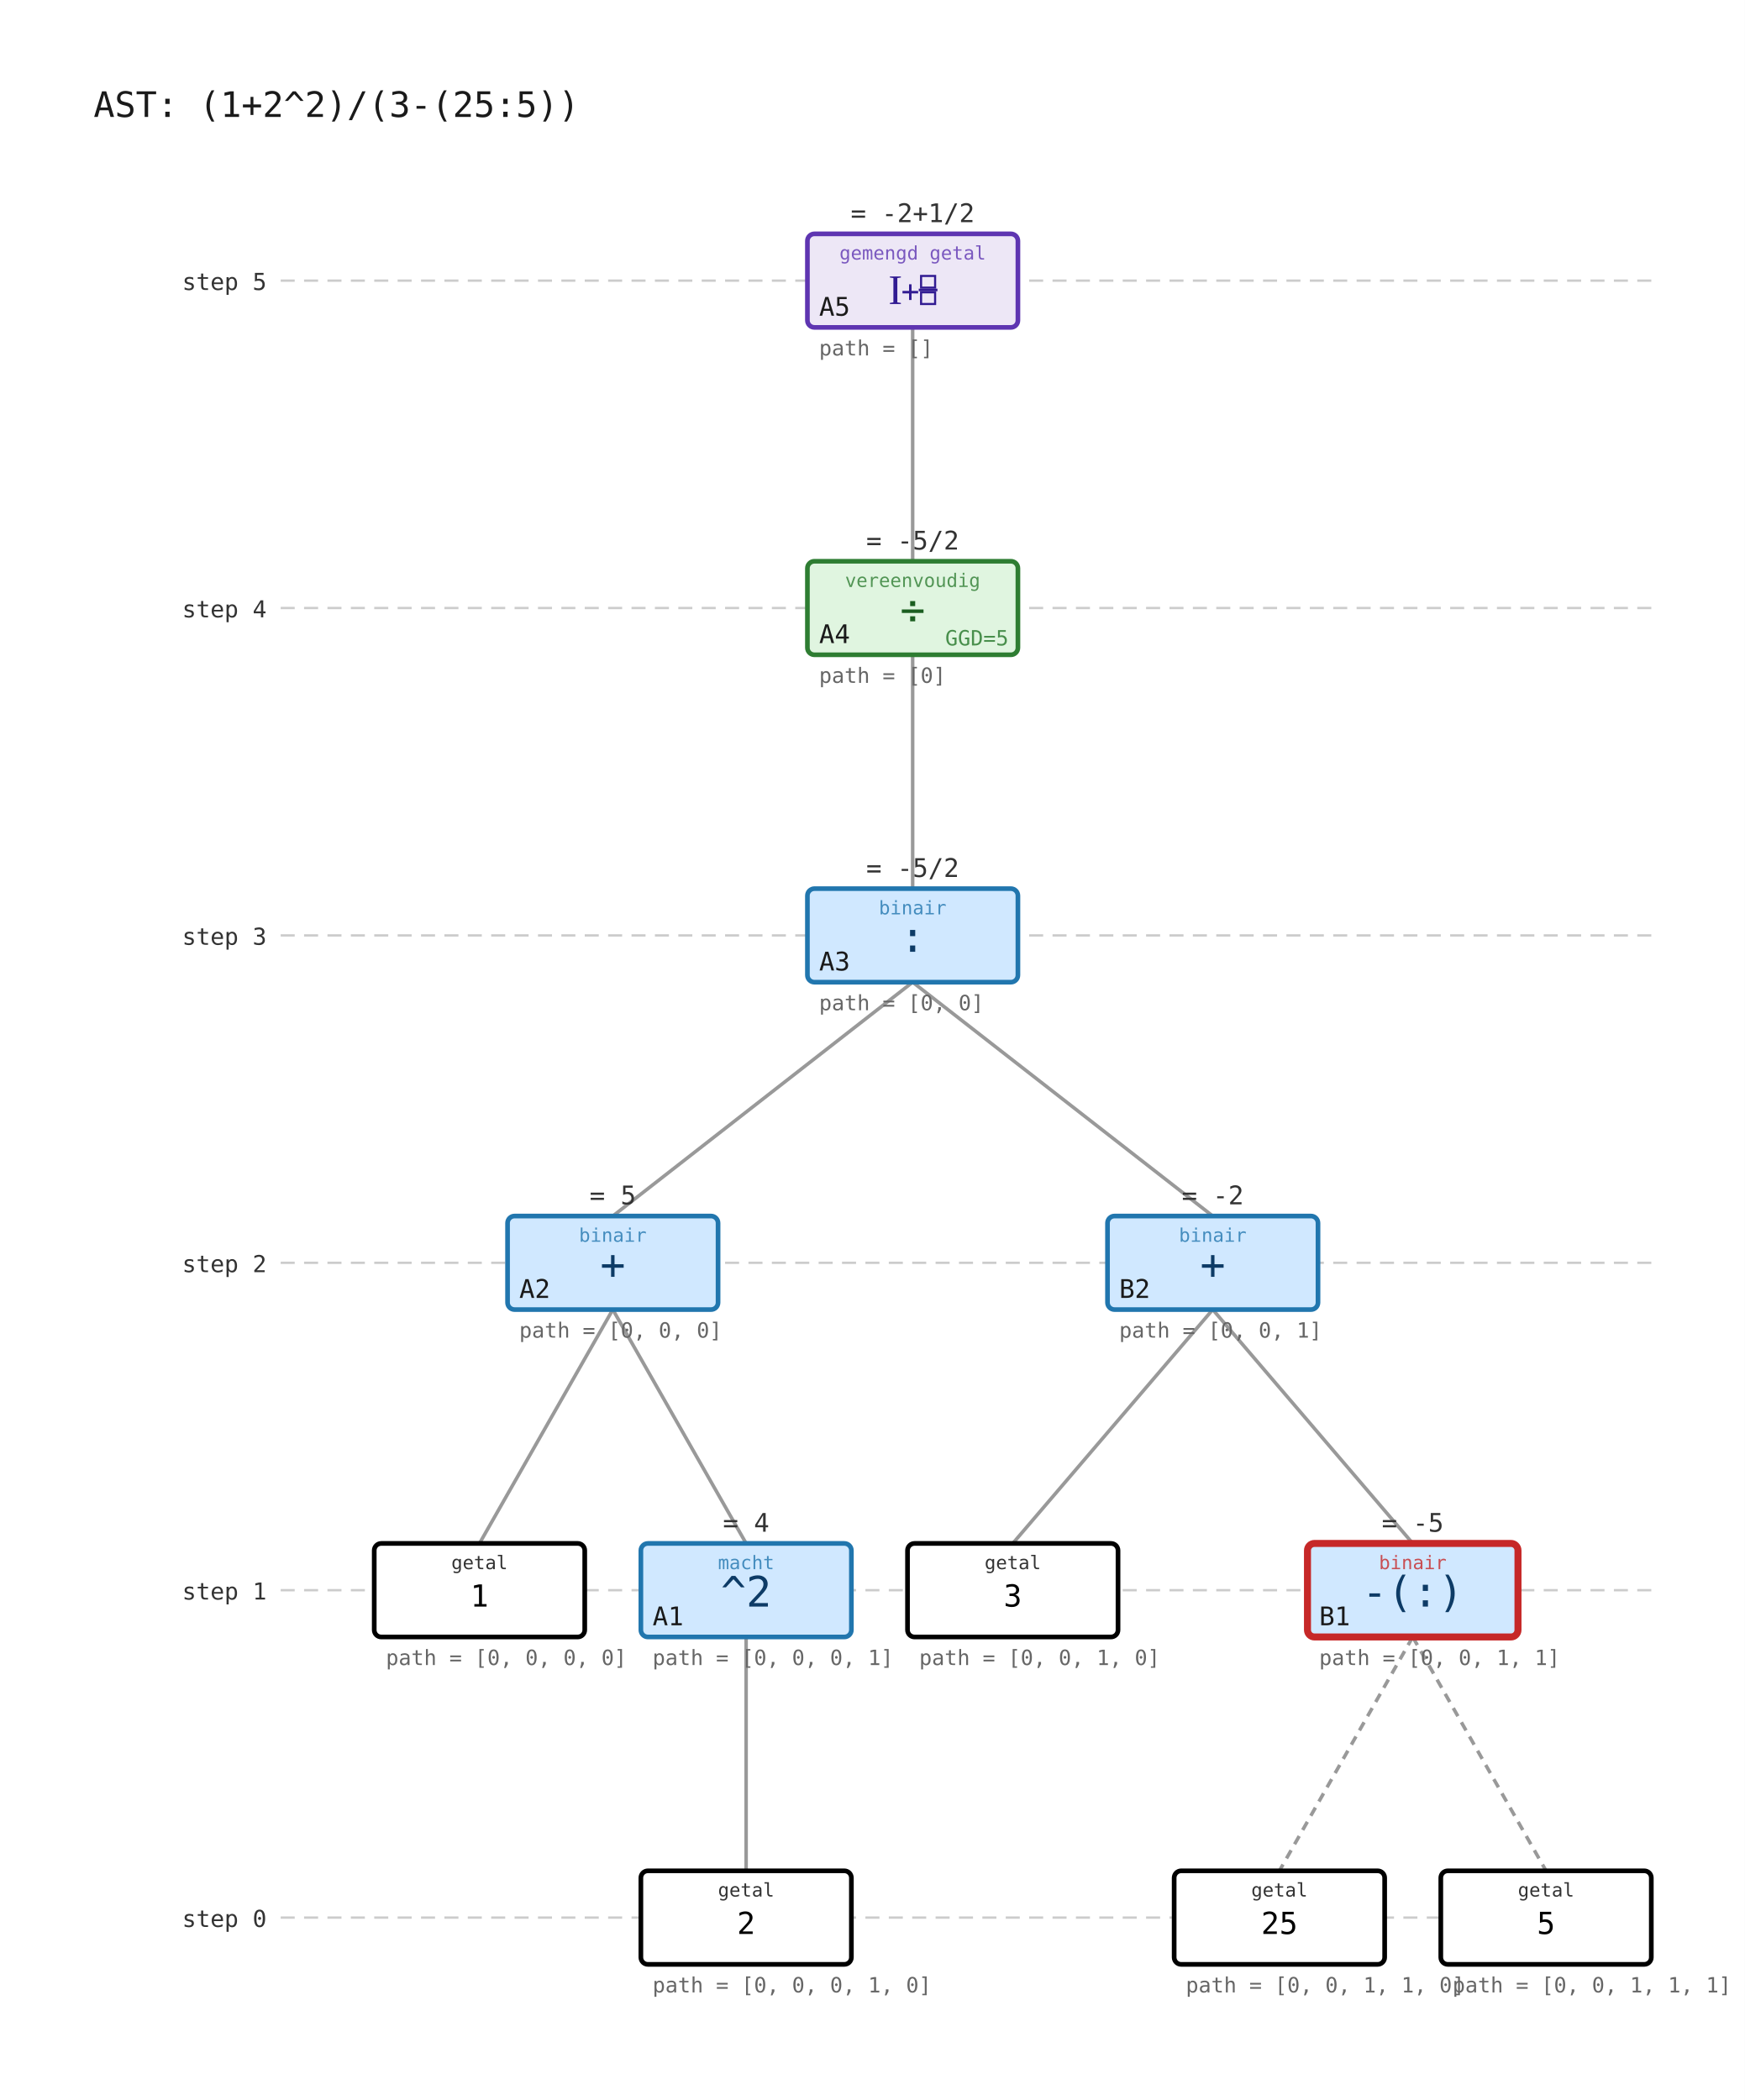
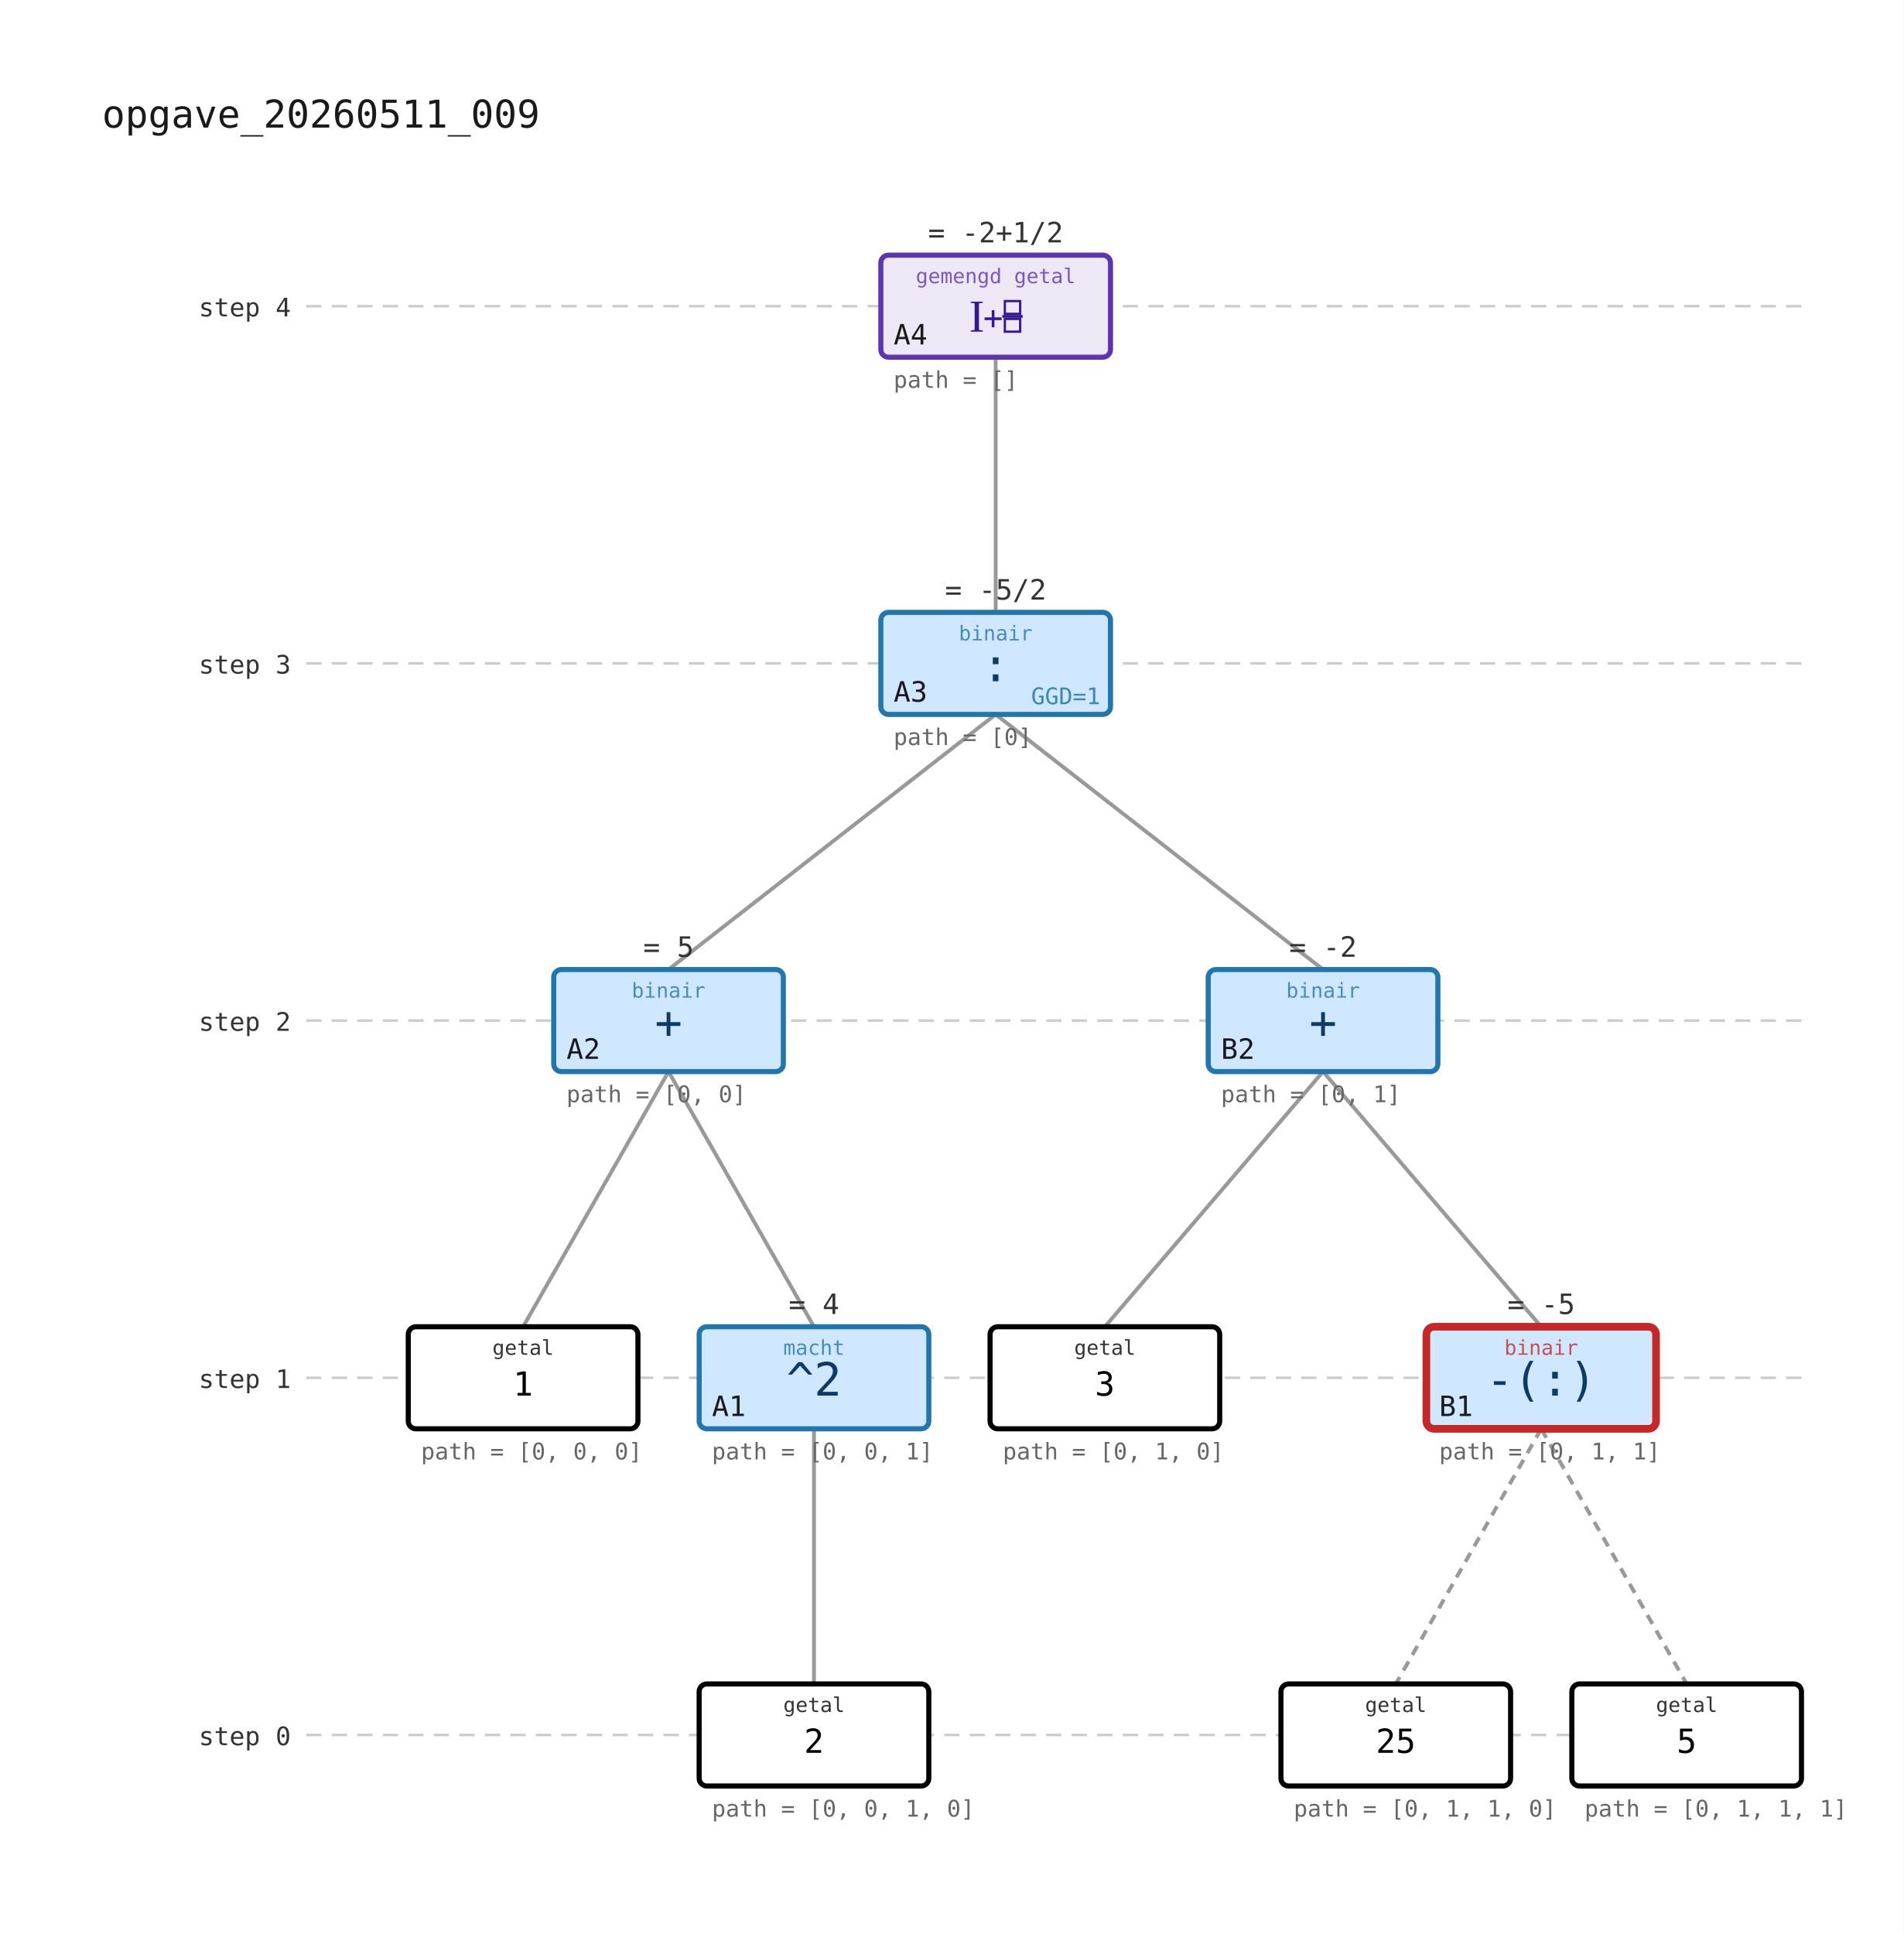
- <svg xmlns="http://www.w3.org/2000/svg" width="746" height="898" viewBox="0 0 746 898">
+ <svg xmlns="http://www.w3.org/2000/svg" width="746" height="758" viewBox="0 0 746 758">
  <rect width="100%" height="100%" fill="#FFFFFF" />
-   <text x="40" y="50" font-family="JetBrains Mono, Consolas, monospace" font-size="15" font-weight="500" fill="#1a1a1a">AST: (1+2^2)/(3-(25:5))</text>
-   <line x1="120" y1="820" x2="706" y2="820" stroke="#CCCCCC" stroke-width="1" stroke-dasharray="6,4" />
-   <text x="114" y="824" text-anchor="end" font-family="JetBrains Mono, Consolas, monospace" font-size="10" font-weight="500" fill="#333">step 0</text>
+   <text x="40" y="50" font-family="JetBrains Mono, Consolas, monospace" font-size="15" font-weight="500" fill="#1a1a1a">opgave_20260511_009</text>
  <line x1="120" y1="680" x2="706" y2="680" stroke="#CCCCCC" stroke-width="1" stroke-dasharray="6,4" />
-   <text x="114" y="684" text-anchor="end" font-family="JetBrains Mono, Consolas, monospace" font-size="10" font-weight="500" fill="#333">step 1</text>
+   <text x="114" y="684" text-anchor="end" font-family="JetBrains Mono, Consolas, monospace" font-size="10" font-weight="500" fill="#333">step 0</text>
  <line x1="120" y1="540" x2="706" y2="540" stroke="#CCCCCC" stroke-width="1" stroke-dasharray="6,4" />
-   <text x="114" y="544" text-anchor="end" font-family="JetBrains Mono, Consolas, monospace" font-size="10" font-weight="500" fill="#333">step 2</text>
+   <text x="114" y="544" text-anchor="end" font-family="JetBrains Mono, Consolas, monospace" font-size="10" font-weight="500" fill="#333">step 1</text>
  <line x1="120" y1="400" x2="706" y2="400" stroke="#CCCCCC" stroke-width="1" stroke-dasharray="6,4" />
-   <text x="114" y="404" text-anchor="end" font-family="JetBrains Mono, Consolas, monospace" font-size="10" font-weight="500" fill="#333">step 3</text>
+   <text x="114" y="404" text-anchor="end" font-family="JetBrains Mono, Consolas, monospace" font-size="10" font-weight="500" fill="#333">step 2</text>
  <line x1="120" y1="260" x2="706" y2="260" stroke="#CCCCCC" stroke-width="1" stroke-dasharray="6,4" />
-   <text x="114" y="264" text-anchor="end" font-family="JetBrains Mono, Consolas, monospace" font-size="10" font-weight="500" fill="#333">step 4</text>
+   <text x="114" y="264" text-anchor="end" font-family="JetBrains Mono, Consolas, monospace" font-size="10" font-weight="500" fill="#333">step 3</text>
  <line x1="120" y1="120" x2="706" y2="120" stroke="#CCCCCC" stroke-width="1" stroke-dasharray="6,4" />
-   <text x="114" y="124" text-anchor="end" font-family="JetBrains Mono, Consolas, monospace" font-size="10" font-weight="500" fill="#333">step 5</text>
+   <text x="114" y="124" text-anchor="end" font-family="JetBrains Mono, Consolas, monospace" font-size="10" font-weight="500" fill="#333">step 4</text>
  <line x1="390.2" y1="140" x2="390.2" y2="240" stroke="#999" stroke-width="1.5" stroke-dasharray="none" />
  <rect x="345.2" y="100" width="90" height="40" rx="3" ry="3" fill="#EDE7F6" stroke="#5E35B1" stroke-width="2" />
  <text x="382.8" y="130.0" text-anchor="middle" font-family="Times New Roman, serif" font-size="18" font-weight="500" fill="#311B92">I</text>
  <text x="389.2" y="129.0" text-anchor="middle" font-family="JetBrains Mono, Consolas, monospace" font-size="13" font-weight="500" fill="#311B92">+</text>
  <rect x="393.8" y="118.0" width="6" height="5" stroke="#311B92" stroke-width="0.9" fill="none" />
  <line x1="392.8" y1="124.0" x2="400.8" y2="124.0" stroke="#311B92" stroke-width="1.1" />
  <rect x="393.8" y="125.0" width="6" height="5" stroke="#311B92" stroke-width="0.9" fill="none" />
  <text x="390.2" y="111" text-anchor="middle" font-family="JetBrains Mono, Consolas, monospace" font-size="8" fill="#5E35B1" opacity="0.8">gemengd getal</text>
-   <text x="350.2" y="135" text-anchor="start" font-family="JetBrains Mono, Consolas, monospace" font-size="11" font-weight="500" fill="#1a1a1a">A5</text>
+   <text x="350.2" y="135" text-anchor="start" font-family="JetBrains Mono, Consolas, monospace" font-size="11" font-weight="500" fill="#1a1a1a">A4</text>
  <text x="350.2" y="152" text-anchor="start" font-family="JetBrains Mono, Consolas, monospace" font-size="9" font-weight="400" fill="#666">path = []</text>
  <text x="390.2" y="95" text-anchor="middle" font-family="JetBrains Mono, Consolas, monospace" font-size="11" font-weight="400" fill="#333">= -2+1/2</text>
-   <line x1="390.2" y1="280" x2="390.2" y2="380" stroke="#999" stroke-width="1.5" stroke-dasharray="none" />
-   <rect x="345.2" y="240" width="90" height="40" rx="3" ry="3" fill="#E0F5E0" stroke="#2E7D32" stroke-width="2" />
-   <text x="390.2" y="267.0" text-anchor="middle" font-family="JetBrains Mono, Consolas, monospace" font-size="18" font-weight="500" fill="#1B5E20">÷</text>
-   <text x="431.2" y="276" text-anchor="end" font-family="JetBrains Mono, Consolas, monospace" font-size="9" font-weight="500" fill="#2E7D32" opacity="0.85">GGD=5</text>
-   <text x="390.2" y="251" text-anchor="middle" font-family="JetBrains Mono, Consolas, monospace" font-size="8" fill="#2E7D32" opacity="0.8">vereenvoudig</text>
-   <text x="350.2" y="275" text-anchor="start" font-family="JetBrains Mono, Consolas, monospace" font-size="11" font-weight="500" fill="#1a1a1a">A4</text>
+   <line x1="390.2" y1="280" x2="262.0" y2="380" stroke="#999" stroke-width="1.5" stroke-dasharray="none" />
+   <line x1="390.2" y1="280" x2="518.5" y2="380" stroke="#999" stroke-width="1.5" stroke-dasharray="none" />
+   <rect x="345.2" y="240" width="90" height="40" rx="3" ry="3" fill="#D0E8FF" stroke="#2176AE" stroke-width="2" />
+   <text x="390.2" y="267.0" text-anchor="middle" font-family="JetBrains Mono, Consolas, monospace" font-size="18" font-weight="500" fill="#0D3B66">:</text>
+   <text x="431.2" y="276" text-anchor="end" font-family="JetBrains Mono, Consolas, monospace" font-size="9" font-weight="500" fill="#2176AE" opacity="0.85">GGD=1</text>
+   <text x="390.2" y="251" text-anchor="middle" font-family="JetBrains Mono, Consolas, monospace" font-size="8" fill="#2176AE" opacity="0.8">binair</text>
+   <text x="350.2" y="275" text-anchor="start" font-family="JetBrains Mono, Consolas, monospace" font-size="11" font-weight="500" fill="#1a1a1a">A3</text>
  <text x="350.2" y="292" text-anchor="start" font-family="JetBrains Mono, Consolas, monospace" font-size="9" font-weight="400" fill="#666">path = [0]</text>
  <text x="390.2" y="235" text-anchor="middle" font-family="JetBrains Mono, Consolas, monospace" font-size="11" font-weight="400" fill="#333">= -5/2</text>
-   <line x1="390.2" y1="420" x2="262.0" y2="520" stroke="#999" stroke-width="1.5" stroke-dasharray="none" />
-   <line x1="390.2" y1="420" x2="518.5" y2="520" stroke="#999" stroke-width="1.5" stroke-dasharray="none" />
-   <rect x="345.2" y="380" width="90" height="40" rx="3" ry="3" fill="#D0E8FF" stroke="#2176AE" stroke-width="2" />
-   <text x="390.2" y="407.0" text-anchor="middle" font-family="JetBrains Mono, Consolas, monospace" font-size="18" font-weight="500" fill="#0D3B66">:</text>
-   <text x="390.2" y="391" text-anchor="middle" font-family="JetBrains Mono, Consolas, monospace" font-size="8" fill="#2176AE" opacity="0.8">binair</text>
-   <text x="350.2" y="415" text-anchor="start" font-family="JetBrains Mono, Consolas, monospace" font-size="11" font-weight="500" fill="#1a1a1a">A3</text>
-   <text x="350.2" y="432" text-anchor="start" font-family="JetBrains Mono, Consolas, monospace" font-size="9" font-weight="400" fill="#666">path = [0, 0]</text>
-   <text x="390.2" y="375" text-anchor="middle" font-family="JetBrains Mono, Consolas, monospace" font-size="11" font-weight="400" fill="#333">= -5/2</text>
-   <line x1="262.0" y1="560" x2="205.0" y2="660" stroke="#999" stroke-width="1.5" stroke-dasharray="none" />
-   <line x1="262.0" y1="560" x2="319.0" y2="660" stroke="#999" stroke-width="1.5" stroke-dasharray="none" />
-   <rect x="217.0" y="520" width="90" height="40" rx="3" ry="3" fill="#D0E8FF" stroke="#2176AE" stroke-width="2" />
-   <text x="262.0" y="547.0" text-anchor="middle" font-family="JetBrains Mono, Consolas, monospace" font-size="18" font-weight="500" fill="#0D3B66">+</text>
-   <text x="262.0" y="531" text-anchor="middle" font-family="JetBrains Mono, Consolas, monospace" font-size="8" fill="#2176AE" opacity="0.8">binair</text>
-   <text x="222.0" y="555" text-anchor="start" font-family="JetBrains Mono, Consolas, monospace" font-size="11" font-weight="500" fill="#1a1a1a">A2</text>
-   <text x="222.0" y="572" text-anchor="start" font-family="JetBrains Mono, Consolas, monospace" font-size="9" font-weight="400" fill="#666">path = [0, 0, 0]</text>
-   <text x="262.0" y="515" text-anchor="middle" font-family="JetBrains Mono, Consolas, monospace" font-size="11" font-weight="400" fill="#333">= 5</text>
-   <rect x="160.0" y="660" width="90" height="40" rx="3" ry="3" fill="#FFFFFF" stroke="#000000" stroke-width="2" />
-   <text x="205.0" y="687.0" text-anchor="middle" font-family="JetBrains Mono, Consolas, monospace" font-size="13" font-weight="500" fill="#000000">1</text>
-   <text x="205.0" y="671" text-anchor="middle" font-family="JetBrains Mono, Consolas, monospace" font-size="8" fill="#000000" opacity="0.8">getal</text>
-   <text x="165.0" y="712" text-anchor="start" font-family="JetBrains Mono, Consolas, monospace" font-size="9" font-weight="400" fill="#666">path = [0, 0, 0, 0]</text>
-   <line x1="319.0" y1="700" x2="319.0" y2="800" stroke="#999" stroke-width="1.5" stroke-dasharray="none" />
-   <rect x="274.0" y="660" width="90" height="40" rx="3" ry="3" fill="#D0E8FF" stroke="#2176AE" stroke-width="2" />
-   <text x="319.0" y="687.0" text-anchor="middle" font-family="JetBrains Mono, Consolas, monospace" font-size="18" font-weight="500" fill="#0D3B66">^2</text>
-   <text x="319.0" y="671" text-anchor="middle" font-family="JetBrains Mono, Consolas, monospace" font-size="8" fill="#2176AE" opacity="0.8">macht</text>
-   <text x="279.0" y="695" text-anchor="start" font-family="JetBrains Mono, Consolas, monospace" font-size="11" font-weight="500" fill="#1a1a1a">A1</text>
-   <text x="279.0" y="712" text-anchor="start" font-family="JetBrains Mono, Consolas, monospace" font-size="9" font-weight="400" fill="#666">path = [0, 0, 0, 1]</text>
-   <text x="319.0" y="655" text-anchor="middle" font-family="JetBrains Mono, Consolas, monospace" font-size="11" font-weight="400" fill="#333">= 4</text>
-   <rect x="274.0" y="800" width="90" height="40" rx="3" ry="3" fill="#FFFFFF" stroke="#000000" stroke-width="2" />
-   <text x="319.0" y="827.0" text-anchor="middle" font-family="JetBrains Mono, Consolas, monospace" font-size="13" font-weight="500" fill="#000000">2</text>
-   <text x="319.0" y="811" text-anchor="middle" font-family="JetBrains Mono, Consolas, monospace" font-size="8" fill="#000000" opacity="0.8">getal</text>
-   <text x="279.0" y="852" text-anchor="start" font-family="JetBrains Mono, Consolas, monospace" font-size="9" font-weight="400" fill="#666">path = [0, 0, 0, 1, 0]</text>
-   <line x1="518.5" y1="560" x2="433.0" y2="660" stroke="#999" stroke-width="1.5" stroke-dasharray="none" />
-   <line x1="518.5" y1="560" x2="604.0" y2="660" stroke="#999" stroke-width="1.5" stroke-dasharray="none" />
-   <rect x="473.5" y="520" width="90" height="40" rx="3" ry="3" fill="#D0E8FF" stroke="#2176AE" stroke-width="2" />
-   <text x="518.5" y="547.0" text-anchor="middle" font-family="JetBrains Mono, Consolas, monospace" font-size="18" font-weight="500" fill="#0D3B66">+</text>
-   <text x="518.5" y="531" text-anchor="middle" font-family="JetBrains Mono, Consolas, monospace" font-size="8" fill="#2176AE" opacity="0.8">binair</text>
-   <text x="478.5" y="555" text-anchor="start" font-family="JetBrains Mono, Consolas, monospace" font-size="11" font-weight="500" fill="#1a1a1a">B2</text>
-   <text x="478.5" y="572" text-anchor="start" font-family="JetBrains Mono, Consolas, monospace" font-size="9" font-weight="400" fill="#666">path = [0, 0, 1]</text>
-   <text x="518.5" y="515" text-anchor="middle" font-family="JetBrains Mono, Consolas, monospace" font-size="11" font-weight="400" fill="#333">= -2</text>
-   <rect x="388.0" y="660" width="90" height="40" rx="3" ry="3" fill="#FFFFFF" stroke="#000000" stroke-width="2" />
-   <text x="433.0" y="687.0" text-anchor="middle" font-family="JetBrains Mono, Consolas, monospace" font-size="13" font-weight="500" fill="#000000">3</text>
-   <text x="433.0" y="671" text-anchor="middle" font-family="JetBrains Mono, Consolas, monospace" font-size="8" fill="#000000" opacity="0.8">getal</text>
-   <text x="393.0" y="712" text-anchor="start" font-family="JetBrains Mono, Consolas, monospace" font-size="9" font-weight="400" fill="#666">path = [0, 0, 1, 0]</text>
-   <line x1="604.0" y1="700" x2="547.0" y2="800" stroke="#999" stroke-width="1.5" stroke-dasharray="4,3" />
-   <line x1="604.0" y1="700" x2="661.0" y2="800" stroke="#999" stroke-width="1.5" stroke-dasharray="4,3" />
-   <rect x="559.0" y="660" width="90" height="40" rx="3" ry="3" fill="#D0E8FF" stroke="#C62828" stroke-width="3" />
-   <text x="604.0" y="687.0" text-anchor="middle" font-family="JetBrains Mono, Consolas, monospace" font-size="18" font-weight="500" fill="#0D3B66">-(:)</text>
-   <text x="604.0" y="671" text-anchor="middle" font-family="JetBrains Mono, Consolas, monospace" font-size="8" fill="#C62828" opacity="0.8">binair</text>
-   <text x="564.0" y="695" text-anchor="start" font-family="JetBrains Mono, Consolas, monospace" font-size="11" font-weight="500" fill="#1a1a1a">B1</text>
-   <text x="564.0" y="712" text-anchor="start" font-family="JetBrains Mono, Consolas, monospace" font-size="9" font-weight="400" fill="#666">path = [0, 0, 1, 1]</text>
-   <text x="604.0" y="655" text-anchor="middle" font-family="JetBrains Mono, Consolas, monospace" font-size="11" font-weight="400" fill="#333">= -5</text>
-   <rect x="502.0" y="800" width="90" height="40" rx="3" ry="3" fill="#FFFFFF" stroke="#000000" stroke-width="2" />
-   <text x="547.0" y="827.0" text-anchor="middle" font-family="JetBrains Mono, Consolas, monospace" font-size="13" font-weight="500" fill="#000000">25</text>
-   <text x="547.0" y="811" text-anchor="middle" font-family="JetBrains Mono, Consolas, monospace" font-size="8" fill="#000000" opacity="0.8">getal</text>
-   <text x="507.0" y="852" text-anchor="start" font-family="JetBrains Mono, Consolas, monospace" font-size="9" font-weight="400" fill="#666">path = [0, 0, 1, 1, 0]</text>
-   <rect x="616.0" y="800" width="90" height="40" rx="3" ry="3" fill="#FFFFFF" stroke="#000000" stroke-width="2" />
-   <text x="661.0" y="827.0" text-anchor="middle" font-family="JetBrains Mono, Consolas, monospace" font-size="13" font-weight="500" fill="#000000">5</text>
-   <text x="661.0" y="811" text-anchor="middle" font-family="JetBrains Mono, Consolas, monospace" font-size="8" fill="#000000" opacity="0.8">getal</text>
-   <text x="621.0" y="852" text-anchor="start" font-family="JetBrains Mono, Consolas, monospace" font-size="9" font-weight="400" fill="#666">path = [0, 0, 1, 1, 1]</text>
+   <line x1="262.0" y1="420" x2="205.0" y2="520" stroke="#999" stroke-width="1.5" stroke-dasharray="none" />
+   <line x1="262.0" y1="420" x2="319.0" y2="520" stroke="#999" stroke-width="1.5" stroke-dasharray="none" />
+   <rect x="217.0" y="380" width="90" height="40" rx="3" ry="3" fill="#D0E8FF" stroke="#2176AE" stroke-width="2" />
+   <text x="262.0" y="407.0" text-anchor="middle" font-family="JetBrains Mono, Consolas, monospace" font-size="18" font-weight="500" fill="#0D3B66">+</text>
+   <text x="262.0" y="391" text-anchor="middle" font-family="JetBrains Mono, Consolas, monospace" font-size="8" fill="#2176AE" opacity="0.8">binair</text>
+   <text x="222.0" y="415" text-anchor="start" font-family="JetBrains Mono, Consolas, monospace" font-size="11" font-weight="500" fill="#1a1a1a">A2</text>
+   <text x="222.0" y="432" text-anchor="start" font-family="JetBrains Mono, Consolas, monospace" font-size="9" font-weight="400" fill="#666">path = [0, 0]</text>
+   <text x="262.0" y="375" text-anchor="middle" font-family="JetBrains Mono, Consolas, monospace" font-size="11" font-weight="400" fill="#333">= 5</text>
+   <rect x="160.0" y="520" width="90" height="40" rx="3" ry="3" fill="#FFFFFF" stroke="#000000" stroke-width="2" />
+   <text x="205.0" y="547.0" text-anchor="middle" font-family="JetBrains Mono, Consolas, monospace" font-size="13" font-weight="500" fill="#000000">1</text>
+   <text x="205.0" y="531" text-anchor="middle" font-family="JetBrains Mono, Consolas, monospace" font-size="8" fill="#000000" opacity="0.8">getal</text>
+   <text x="165.0" y="572" text-anchor="start" font-family="JetBrains Mono, Consolas, monospace" font-size="9" font-weight="400" fill="#666">path = [0, 0, 0]</text>
+   <line x1="319.0" y1="560" x2="319.0" y2="660" stroke="#999" stroke-width="1.5" stroke-dasharray="none" />
+   <rect x="274.0" y="520" width="90" height="40" rx="3" ry="3" fill="#D0E8FF" stroke="#2176AE" stroke-width="2" />
+   <text x="319.0" y="547.0" text-anchor="middle" font-family="JetBrains Mono, Consolas, monospace" font-size="18" font-weight="500" fill="#0D3B66">^2</text>
+   <text x="319.0" y="531" text-anchor="middle" font-family="JetBrains Mono, Consolas, monospace" font-size="8" fill="#2176AE" opacity="0.8">macht</text>
+   <text x="279.0" y="555" text-anchor="start" font-family="JetBrains Mono, Consolas, monospace" font-size="11" font-weight="500" fill="#1a1a1a">A1</text>
+   <text x="279.0" y="572" text-anchor="start" font-family="JetBrains Mono, Consolas, monospace" font-size="9" font-weight="400" fill="#666">path = [0, 0, 1]</text>
+   <text x="319.0" y="515" text-anchor="middle" font-family="JetBrains Mono, Consolas, monospace" font-size="11" font-weight="400" fill="#333">= 4</text>
+   <rect x="274.0" y="660" width="90" height="40" rx="3" ry="3" fill="#FFFFFF" stroke="#000000" stroke-width="2" />
+   <text x="319.0" y="687.0" text-anchor="middle" font-family="JetBrains Mono, Consolas, monospace" font-size="13" font-weight="500" fill="#000000">2</text>
+   <text x="319.0" y="671" text-anchor="middle" font-family="JetBrains Mono, Consolas, monospace" font-size="8" fill="#000000" opacity="0.8">getal</text>
+   <text x="279.0" y="712" text-anchor="start" font-family="JetBrains Mono, Consolas, monospace" font-size="9" font-weight="400" fill="#666">path = [0, 0, 1, 0]</text>
+   <line x1="518.5" y1="420" x2="433.0" y2="520" stroke="#999" stroke-width="1.5" stroke-dasharray="none" />
+   <line x1="518.5" y1="420" x2="604.0" y2="520" stroke="#999" stroke-width="1.5" stroke-dasharray="none" />
+   <rect x="473.5" y="380" width="90" height="40" rx="3" ry="3" fill="#D0E8FF" stroke="#2176AE" stroke-width="2" />
+   <text x="518.5" y="407.0" text-anchor="middle" font-family="JetBrains Mono, Consolas, monospace" font-size="18" font-weight="500" fill="#0D3B66">+</text>
+   <text x="518.5" y="391" text-anchor="middle" font-family="JetBrains Mono, Consolas, monospace" font-size="8" fill="#2176AE" opacity="0.8">binair</text>
+   <text x="478.5" y="415" text-anchor="start" font-family="JetBrains Mono, Consolas, monospace" font-size="11" font-weight="500" fill="#1a1a1a">B2</text>
+   <text x="478.5" y="432" text-anchor="start" font-family="JetBrains Mono, Consolas, monospace" font-size="9" font-weight="400" fill="#666">path = [0, 1]</text>
+   <text x="518.5" y="375" text-anchor="middle" font-family="JetBrains Mono, Consolas, monospace" font-size="11" font-weight="400" fill="#333">= -2</text>
+   <rect x="388.0" y="520" width="90" height="40" rx="3" ry="3" fill="#FFFFFF" stroke="#000000" stroke-width="2" />
+   <text x="433.0" y="547.0" text-anchor="middle" font-family="JetBrains Mono, Consolas, monospace" font-size="13" font-weight="500" fill="#000000">3</text>
+   <text x="433.0" y="531" text-anchor="middle" font-family="JetBrains Mono, Consolas, monospace" font-size="8" fill="#000000" opacity="0.8">getal</text>
+   <text x="393.0" y="572" text-anchor="start" font-family="JetBrains Mono, Consolas, monospace" font-size="9" font-weight="400" fill="#666">path = [0, 1, 0]</text>
+   <line x1="604.0" y1="560" x2="547.0" y2="660" stroke="#999" stroke-width="1.5" stroke-dasharray="4,3" />
+   <line x1="604.0" y1="560" x2="661.0" y2="660" stroke="#999" stroke-width="1.5" stroke-dasharray="4,3" />
+   <rect x="559.0" y="520" width="90" height="40" rx="3" ry="3" fill="#D0E8FF" stroke="#C62828" stroke-width="3" />
+   <text x="604.0" y="547.0" text-anchor="middle" font-family="JetBrains Mono, Consolas, monospace" font-size="18" font-weight="500" fill="#0D3B66">-(:)</text>
+   <text x="604.0" y="531" text-anchor="middle" font-family="JetBrains Mono, Consolas, monospace" font-size="8" fill="#C62828" opacity="0.8">binair</text>
+   <text x="564.0" y="555" text-anchor="start" font-family="JetBrains Mono, Consolas, monospace" font-size="11" font-weight="500" fill="#1a1a1a">B1</text>
+   <text x="564.0" y="572" text-anchor="start" font-family="JetBrains Mono, Consolas, monospace" font-size="9" font-weight="400" fill="#666">path = [0, 1, 1]</text>
+   <text x="604.0" y="515" text-anchor="middle" font-family="JetBrains Mono, Consolas, monospace" font-size="11" font-weight="400" fill="#333">= -5</text>
+   <rect x="502.0" y="660" width="90" height="40" rx="3" ry="3" fill="#FFFFFF" stroke="#000000" stroke-width="2" />
+   <text x="547.0" y="687.0" text-anchor="middle" font-family="JetBrains Mono, Consolas, monospace" font-size="13" font-weight="500" fill="#000000">25</text>
+   <text x="547.0" y="671" text-anchor="middle" font-family="JetBrains Mono, Consolas, monospace" font-size="8" fill="#000000" opacity="0.8">getal</text>
+   <text x="507.0" y="712" text-anchor="start" font-family="JetBrains Mono, Consolas, monospace" font-size="9" font-weight="400" fill="#666">path = [0, 1, 1, 0]</text>
+   <rect x="616.0" y="660" width="90" height="40" rx="3" ry="3" fill="#FFFFFF" stroke="#000000" stroke-width="2" />
+   <text x="661.0" y="687.0" text-anchor="middle" font-family="JetBrains Mono, Consolas, monospace" font-size="13" font-weight="500" fill="#000000">5</text>
+   <text x="661.0" y="671" text-anchor="middle" font-family="JetBrains Mono, Consolas, monospace" font-size="8" fill="#000000" opacity="0.8">getal</text>
+   <text x="621.0" y="712" text-anchor="start" font-family="JetBrains Mono, Consolas, monospace" font-size="9" font-weight="400" fill="#666">path = [0, 1, 1, 1]</text>
</svg>
